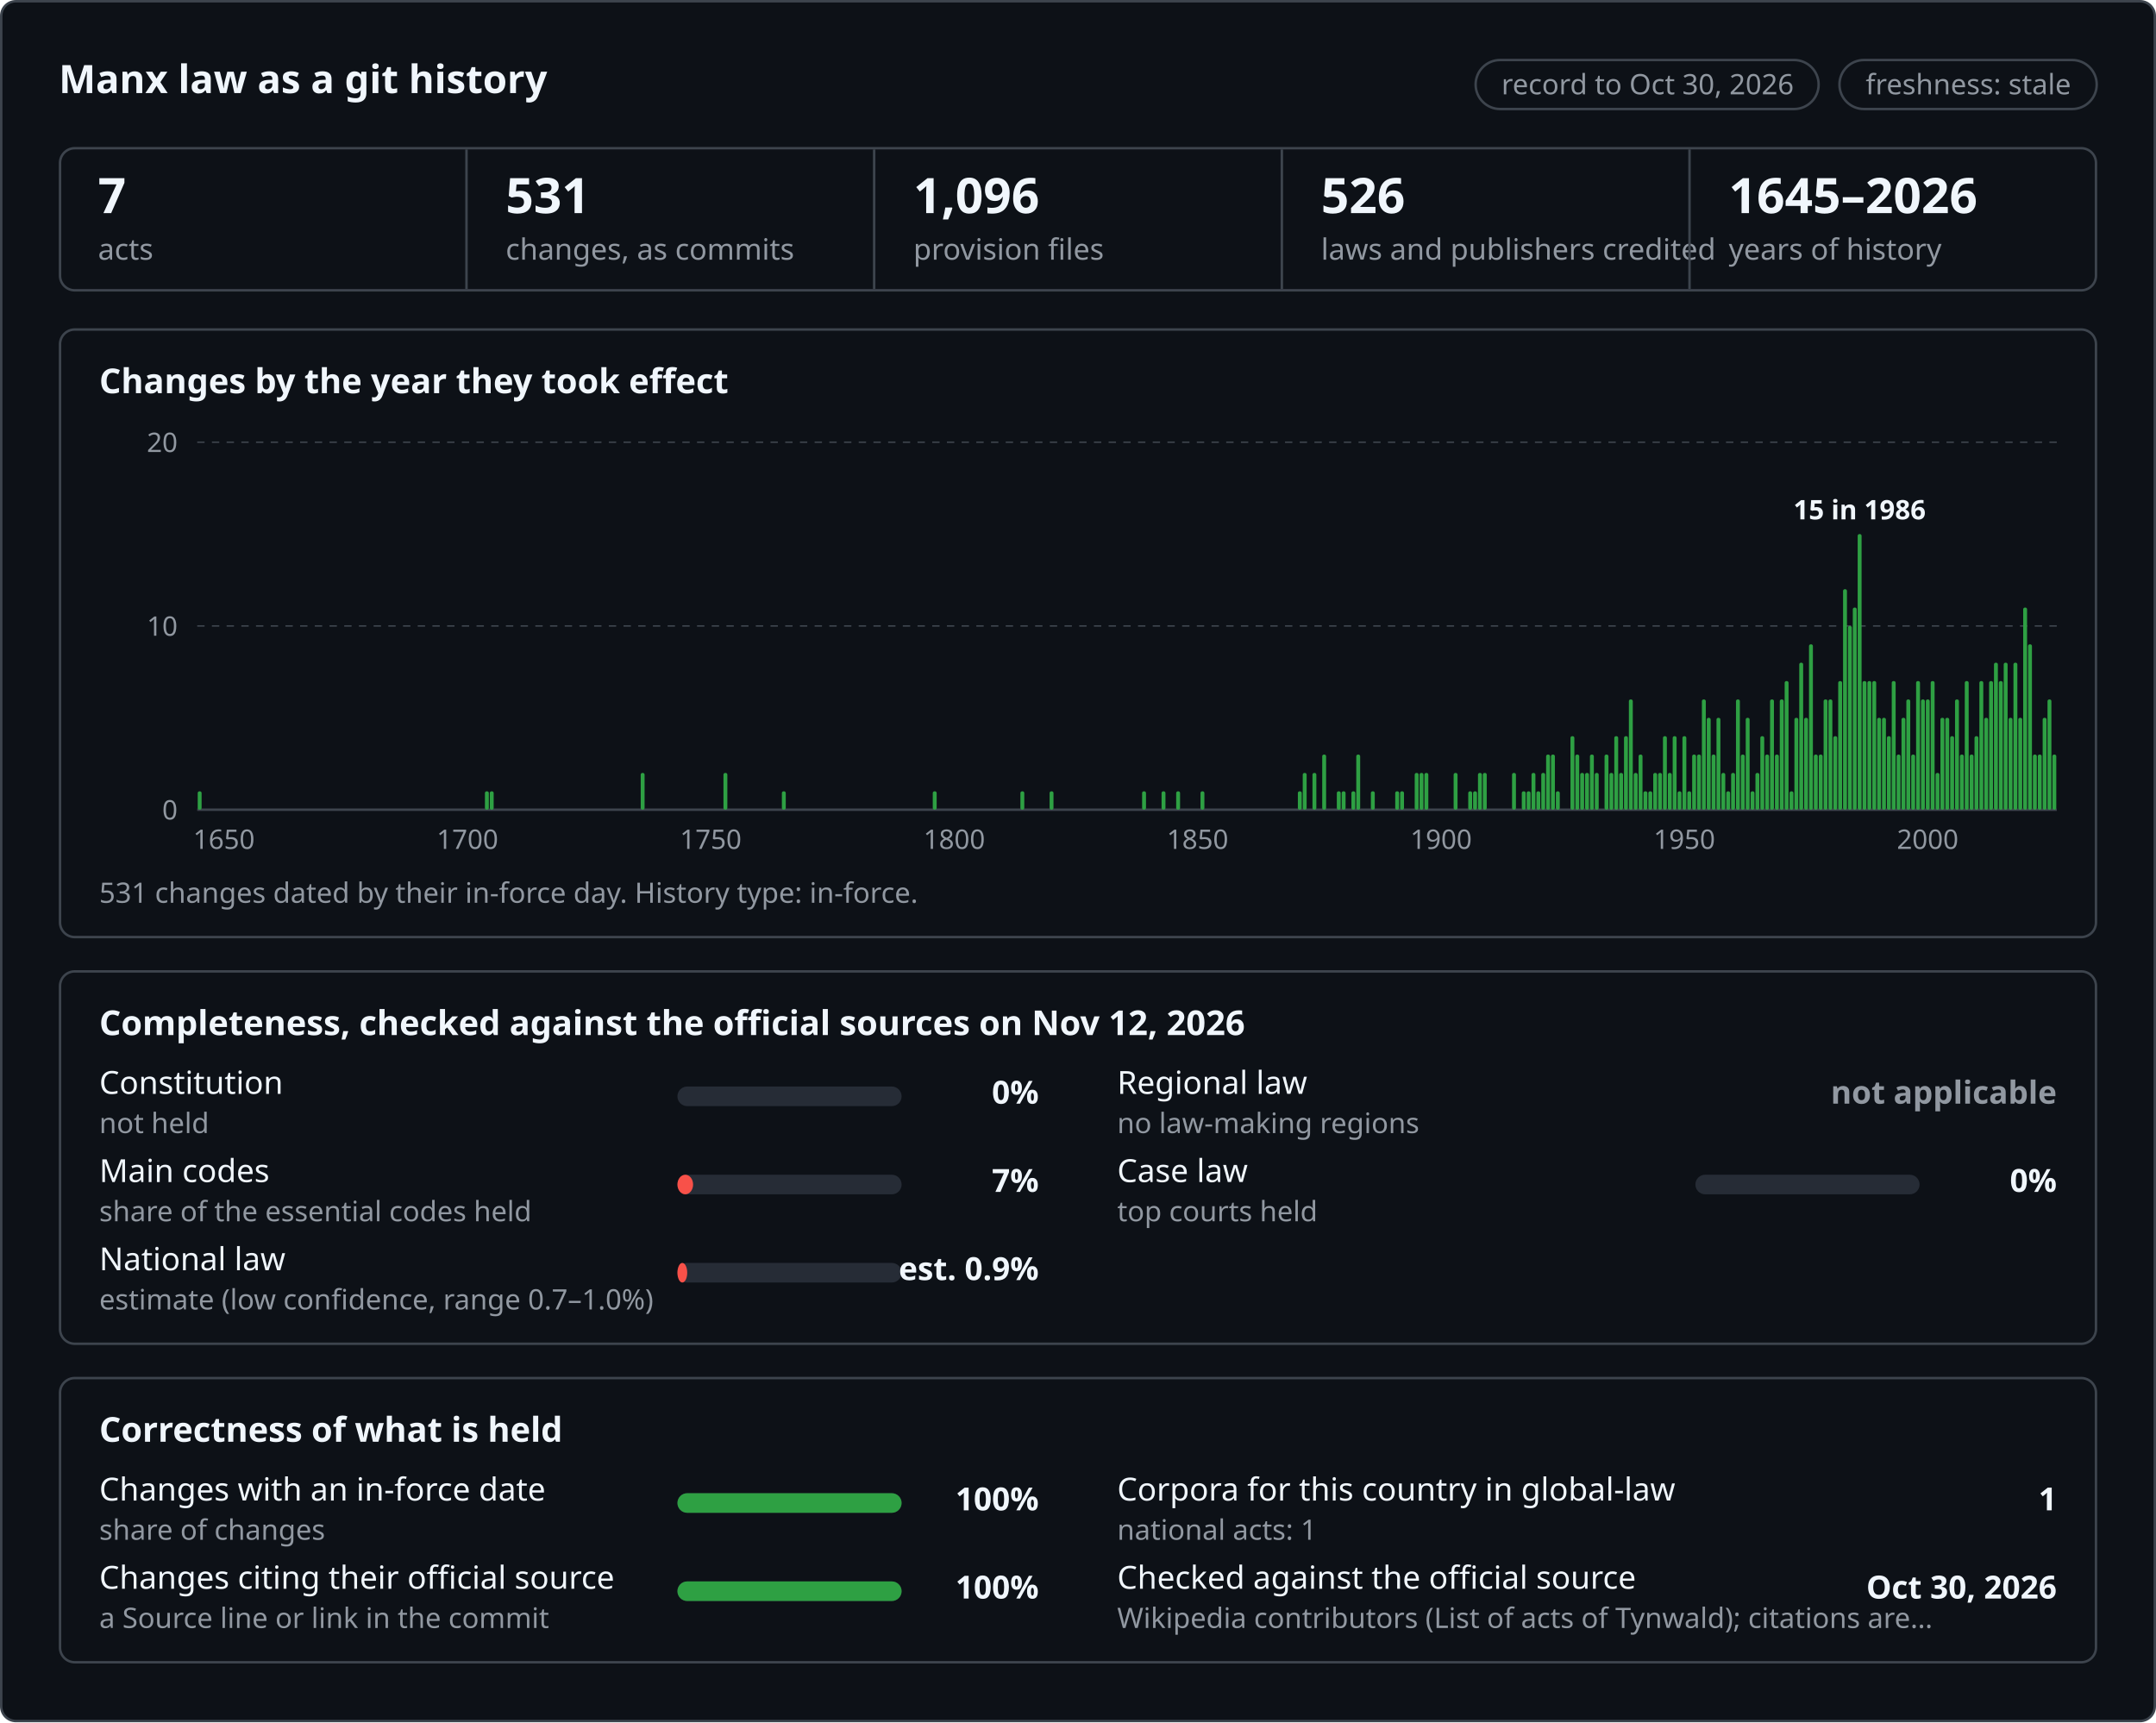
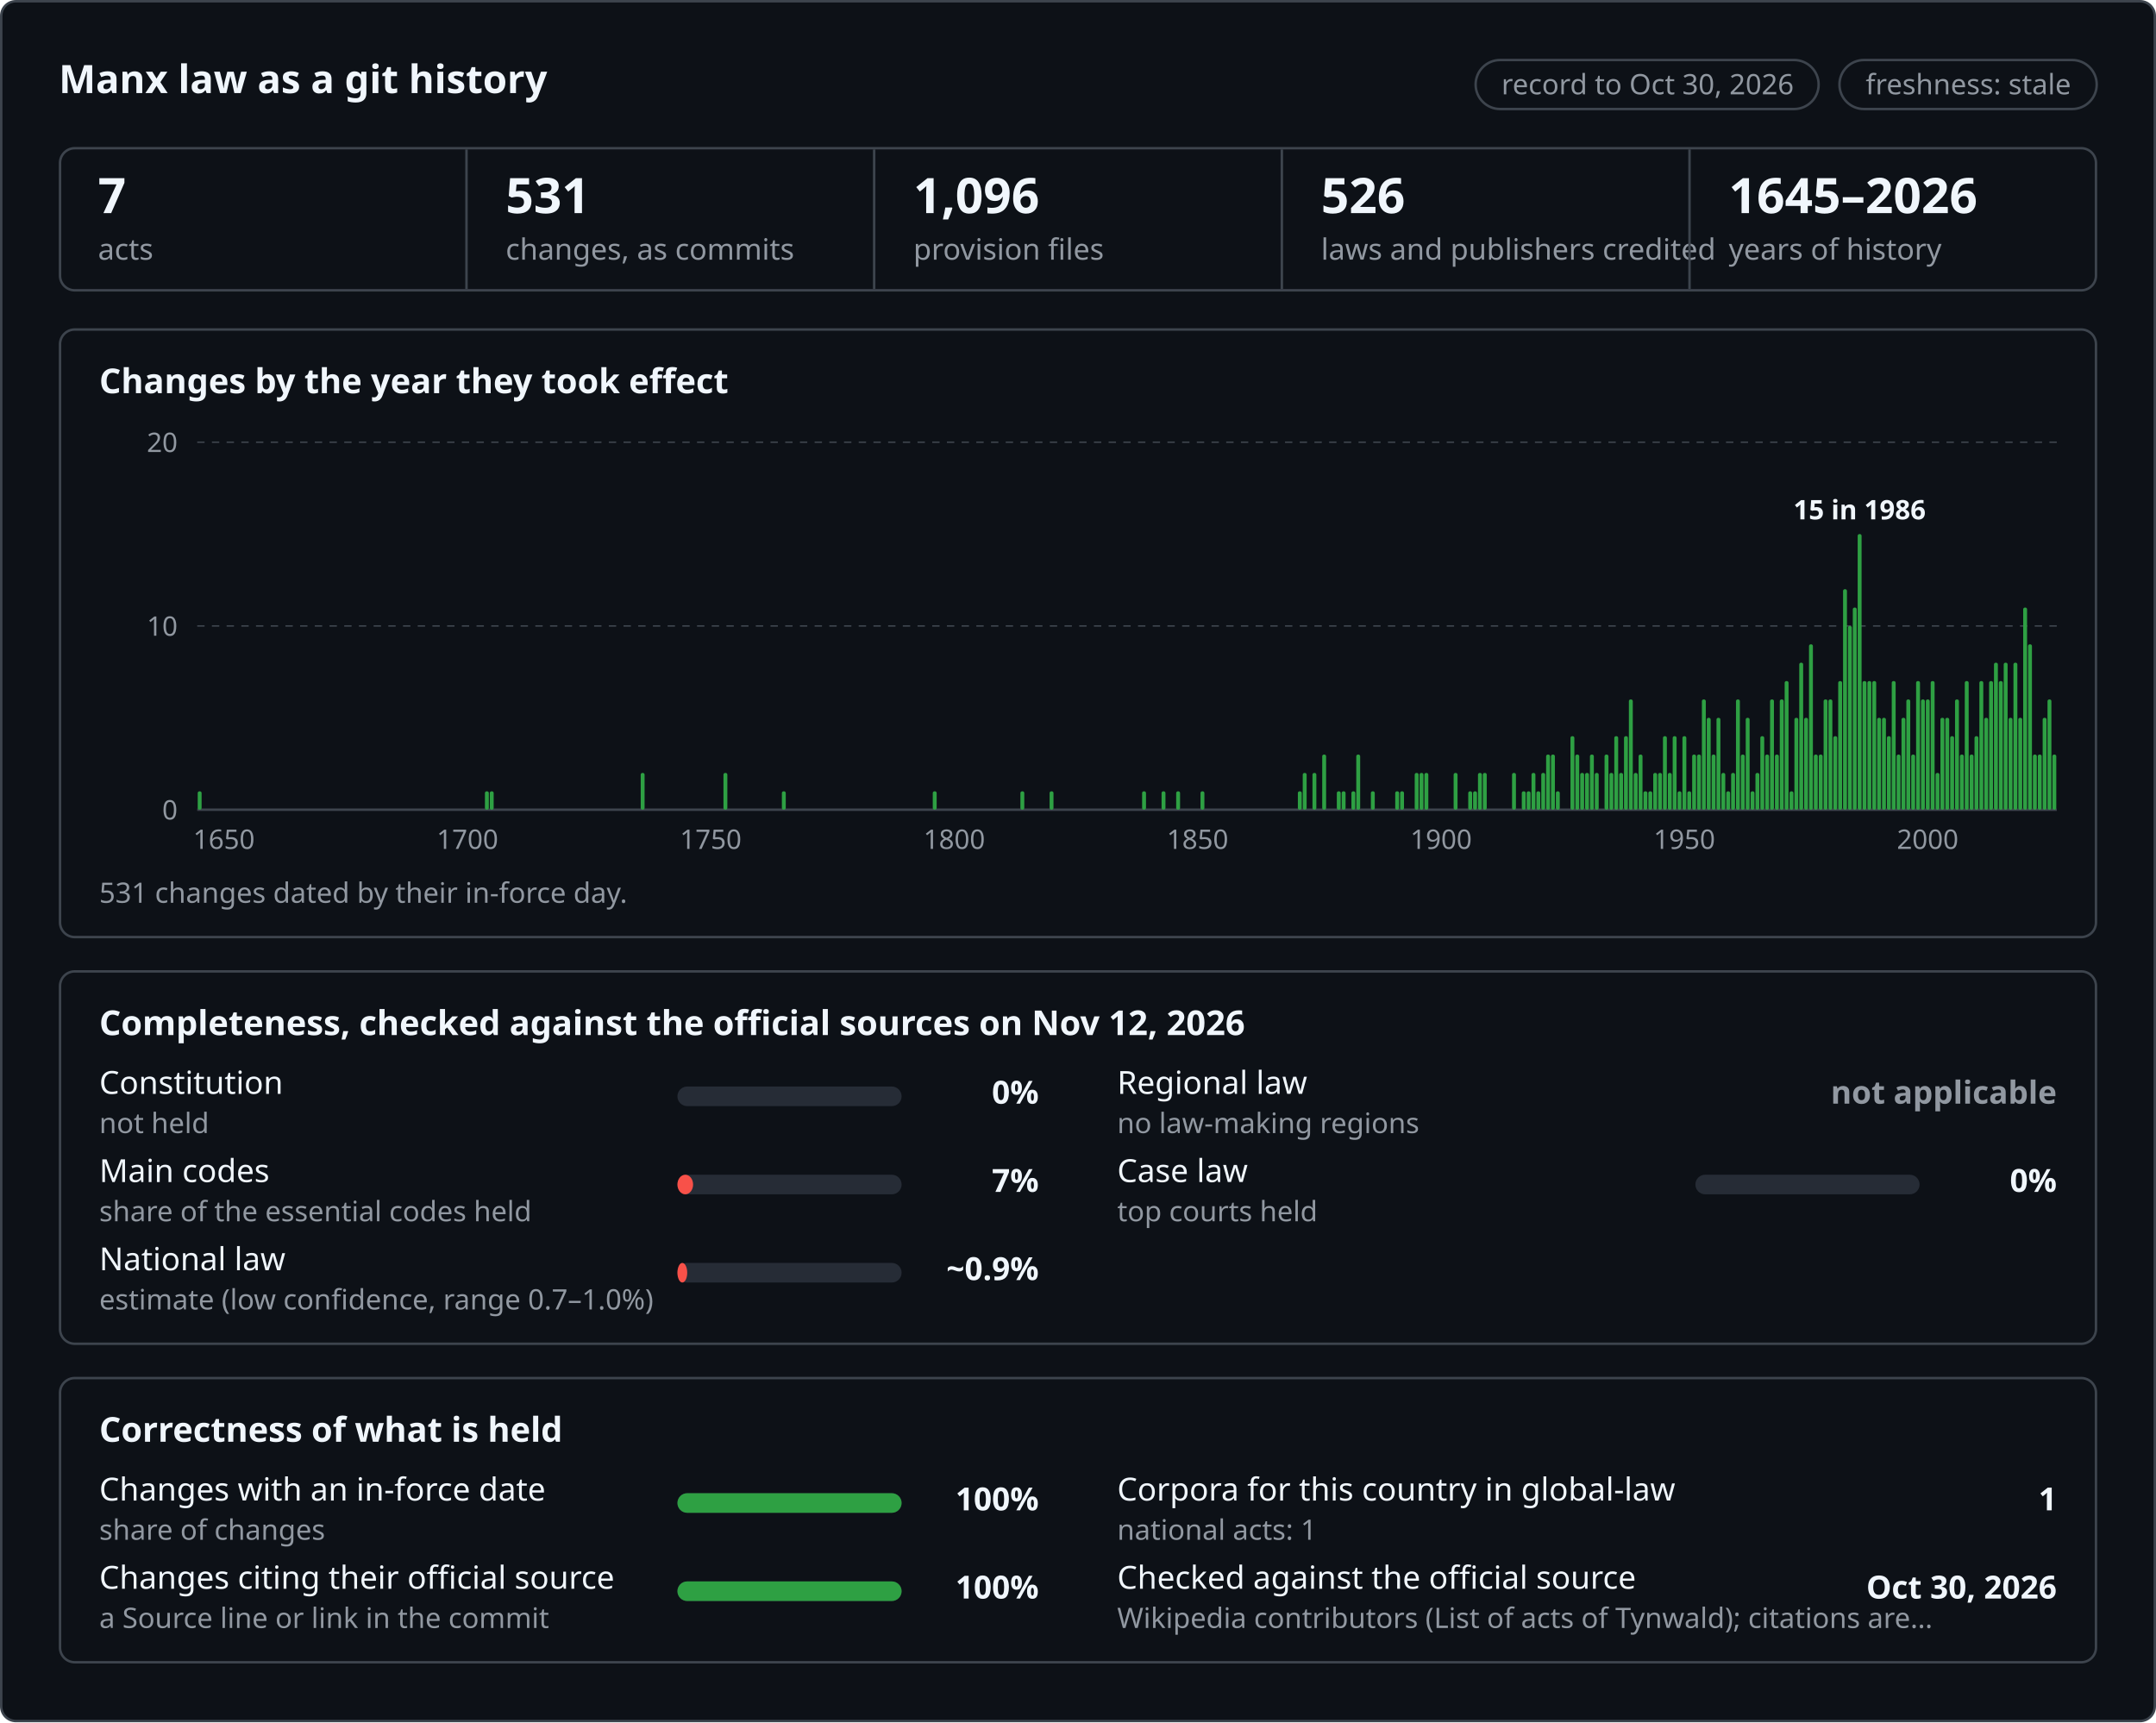
<svg xmlns="http://www.w3.org/2000/svg" width="880" height="703" viewBox="0 0 880 703" font-family="-apple-system,BlinkMacSystemFont,Segoe UI,Noto Sans,Helvetica,Arial,sans-serif">
  <rect x="0.5" y="0.5" width="879" height="702" rx="6" fill="#0d1117" stroke="#3d444d" />
  <text x="24" y="38" font-size="16" font-weight="600" fill="#f0f6fc">Manx law as a git history</text>
  <rect x="602.3" y="24.5" width="140" height="20" rx="10" fill="none" stroke="#3d444d" />
  <text x="672.5" y="38.5" font-size="11.5" font-weight="500" text-anchor="middle" fill="#9198a1">record to Oct 30, 2026</text>
  <rect x="750.8" y="24.5" width="105" height="20" rx="10" fill="none" stroke="#3d444d" />
  <text x="803.4" y="38.5" font-size="11.5" font-weight="500" text-anchor="middle" fill="#9198a1">freshness: stale</text>
  <rect x="24.5" y="60.5" width="831" height="58" rx="6" fill="#0d1117" stroke="#3d444d" />
  <text x="40.0" y="87" font-size="20" font-weight="600" fill="#f0f6fc">7</text>
  <text x="40.0" y="106" font-size="12" fill="#9198a1">acts</text>
  <line x1="190.4" y1="61" x2="190.4" y2="118" stroke="#3d444d" />
  <text x="206.4" y="87" font-size="20" font-weight="600" fill="#f0f6fc">531</text>
  <text x="206.4" y="106" font-size="12" fill="#9198a1">changes, as commits</text>
  <line x1="356.8" y1="61" x2="356.8" y2="118" stroke="#3d444d" />
  <text x="372.8" y="87" font-size="20" font-weight="600" fill="#f0f6fc">1,096</text>
  <text x="372.8" y="106" font-size="12" fill="#9198a1">provision files</text>
  <line x1="523.2" y1="61" x2="523.2" y2="118" stroke="#3d444d" />
  <text x="539.2" y="87" font-size="20" font-weight="600" fill="#f0f6fc">526</text>
  <text x="539.2" y="106" font-size="12" fill="#9198a1" textLength="142" lengthAdjust="spacingAndGlyphs">laws and publishers credited</text>
  <line x1="689.6" y1="61" x2="689.6" y2="118" stroke="#3d444d" />
  <text x="705.6" y="87" font-size="20" font-weight="600" fill="#f0f6fc">1645–2026</text>
  <text x="705.6" y="106" font-size="12" fill="#9198a1">years of history</text>
  <rect x="24.5" y="134.5" width="831" height="248" rx="6" fill="#0d1117" stroke="#3d444d" />
  <text x="40.5" y="160.5" font-size="14" font-weight="600" fill="#f0f6fc">Changes by the year they took effect</text>
  <line x1="80.5" y1="330.5" x2="839.5" y2="330.5" stroke="#3d444d" stroke-width="1" />
  <text x="72.5" y="334.5" font-size="11" text-anchor="end" fill="#9198a1">0</text>
  <line x1="80.5" y1="255.5" x2="839.5" y2="255.5" stroke="#3d444d" stroke-width="0.6" stroke-dasharray="3 3" />
  <text x="72.5" y="259.5" font-size="11" text-anchor="end" fill="#9198a1">10</text>
  <line x1="80.5" y1="180.5" x2="839.5" y2="180.5" stroke="#3d444d" stroke-width="0.6" stroke-dasharray="3 3" />
  <text x="72.5" y="184.5" font-size="11" text-anchor="end" fill="#9198a1">20</text>
  <rect x="80.70" y="323.0" width="1.59" height="7.5" rx="0.7" fill="#2ea043" />
  <text x="91.4" y="346.5" font-size="11" text-anchor="middle" fill="#9198a1">1650</text>
  <text x="190.8" y="346.5" font-size="11" text-anchor="middle" fill="#9198a1">1700</text>
  <rect x="197.93" y="323.0" width="1.59" height="7.5" rx="0.7" fill="#2ea043" />
  <rect x="199.91" y="323.0" width="1.59" height="7.5" rx="0.7" fill="#2ea043" />
  <rect x="261.51" y="315.5" width="1.59" height="15.0" rx="0.7" fill="#2ea043" />
  <text x="290.1" y="346.5" font-size="11" text-anchor="middle" fill="#9198a1">1750</text>
  <rect x="295.29" y="315.5" width="1.59" height="15.0" rx="0.7" fill="#2ea043" />
  <rect x="319.13" y="323.0" width="1.59" height="7.5" rx="0.7" fill="#2ea043" />
  <rect x="380.72" y="323.0" width="1.59" height="7.5" rx="0.7" fill="#2ea043" />
  <text x="389.5" y="346.5" font-size="11" text-anchor="middle" fill="#9198a1">1800</text>
  <rect x="416.49" y="323.0" width="1.59" height="7.5" rx="0.7" fill="#2ea043" />
  <rect x="428.41" y="323.0" width="1.59" height="7.5" rx="0.7" fill="#2ea043" />
  <rect x="466.16" y="323.0" width="1.59" height="7.5" rx="0.7" fill="#2ea043" />
  <rect x="474.11" y="323.0" width="1.59" height="7.5" rx="0.7" fill="#2ea043" />
  <rect x="480.07" y="323.0" width="1.59" height="7.5" rx="0.7" fill="#2ea043" />
  <text x="488.8" y="346.5" font-size="11" text-anchor="middle" fill="#9198a1">1850</text>
  <rect x="490.00" y="323.0" width="1.59" height="7.5" rx="0.7" fill="#2ea043" />
  <rect x="529.74" y="323.0" width="1.59" height="7.5" rx="0.7" fill="#2ea043" />
  <rect x="531.73" y="315.5" width="1.59" height="15.0" rx="0.7" fill="#2ea043" />
  <rect x="535.70" y="315.5" width="1.59" height="15.0" rx="0.7" fill="#2ea043" />
  <rect x="539.68" y="308.0" width="1.59" height="22.5" rx="0.7" fill="#2ea043" />
  <rect x="545.64" y="323.0" width="1.59" height="7.5" rx="0.7" fill="#2ea043" />
  <rect x="547.62" y="323.0" width="1.59" height="7.5" rx="0.7" fill="#2ea043" />
  <rect x="551.60" y="323.0" width="1.59" height="7.5" rx="0.7" fill="#2ea043" />
  <rect x="553.58" y="308.0" width="1.59" height="22.5" rx="0.7" fill="#2ea043" />
  <rect x="559.54" y="323.0" width="1.59" height="7.5" rx="0.7" fill="#2ea043" />
  <rect x="569.48" y="323.0" width="1.59" height="7.5" rx="0.7" fill="#2ea043" />
  <rect x="571.47" y="323.0" width="1.59" height="7.5" rx="0.7" fill="#2ea043" />
  <rect x="577.43" y="315.5" width="1.59" height="15.0" rx="0.7" fill="#2ea043" />
  <rect x="579.41" y="315.5" width="1.59" height="15.0" rx="0.7" fill="#2ea043" />
  <rect x="581.40" y="315.5" width="1.59" height="15.0" rx="0.7" fill="#2ea043" />
  <text x="588.2" y="346.5" font-size="11" text-anchor="middle" fill="#9198a1">1900</text>
  <rect x="593.32" y="315.5" width="1.59" height="15.0" rx="0.7" fill="#2ea043" />
  <rect x="599.28" y="323.0" width="1.59" height="7.5" rx="0.7" fill="#2ea043" />
  <rect x="601.27" y="323.0" width="1.59" height="7.5" rx="0.7" fill="#2ea043" />
  <rect x="603.26" y="315.5" width="1.59" height="15.0" rx="0.7" fill="#2ea043" />
  <rect x="605.24" y="315.5" width="1.59" height="15.0" rx="0.7" fill="#2ea043" />
  <rect x="617.16" y="315.5" width="1.59" height="15.0" rx="0.7" fill="#2ea043" />
  <rect x="621.14" y="323.0" width="1.59" height="7.5" rx="0.7" fill="#2ea043" />
  <rect x="623.13" y="323.0" width="1.59" height="7.5" rx="0.7" fill="#2ea043" />
  <rect x="625.11" y="315.5" width="1.59" height="15.0" rx="0.7" fill="#2ea043" />
  <rect x="627.10" y="323.0" width="1.59" height="7.5" rx="0.7" fill="#2ea043" />
  <rect x="629.09" y="315.5" width="1.59" height="15.0" rx="0.7" fill="#2ea043" />
  <rect x="631.07" y="308.0" width="1.59" height="22.5" rx="0.7" fill="#2ea043" />
  <rect x="633.06" y="308.0" width="1.59" height="22.5" rx="0.7" fill="#2ea043" />
  <rect x="635.05" y="323.0" width="1.59" height="7.5" rx="0.7" fill="#2ea043" />
  <rect x="641.01" y="300.5" width="1.59" height="30.0" rx="0.7" fill="#2ea043" />
  <rect x="642.99" y="308.0" width="1.59" height="22.5" rx="0.7" fill="#2ea043" />
  <rect x="644.98" y="315.5" width="1.59" height="15.0" rx="0.7" fill="#2ea043" />
  <rect x="646.97" y="315.5" width="1.59" height="15.0" rx="0.7" fill="#2ea043" />
  <rect x="648.96" y="308.0" width="1.59" height="22.5" rx="0.7" fill="#2ea043" />
  <rect x="650.94" y="315.5" width="1.59" height="15.0" rx="0.7" fill="#2ea043" />
  <rect x="654.92" y="308.0" width="1.59" height="22.5" rx="0.7" fill="#2ea043" />
  <rect x="656.90" y="315.5" width="1.59" height="15.0" rx="0.7" fill="#2ea043" />
  <rect x="658.89" y="300.5" width="1.59" height="30.0" rx="0.7" fill="#2ea043" />
  <rect x="660.88" y="315.5" width="1.59" height="15.0" rx="0.7" fill="#2ea043" />
  <rect x="662.86" y="300.5" width="1.59" height="30.0" rx="0.7" fill="#2ea043" />
  <rect x="664.85" y="285.5" width="1.59" height="45.0" rx="0.7" fill="#2ea043" />
  <rect x="666.84" y="315.5" width="1.59" height="15.0" rx="0.7" fill="#2ea043" />
  <rect x="668.82" y="308.0" width="1.59" height="22.5" rx="0.7" fill="#2ea043" />
  <rect x="670.81" y="323.0" width="1.59" height="7.5" rx="0.7" fill="#2ea043" />
  <rect x="672.80" y="323.0" width="1.59" height="7.5" rx="0.7" fill="#2ea043" />
  <rect x="674.79" y="315.5" width="1.59" height="15.0" rx="0.7" fill="#2ea043" />
  <rect x="676.77" y="315.5" width="1.59" height="15.0" rx="0.7" fill="#2ea043" />
  <rect x="678.76" y="300.5" width="1.59" height="30.0" rx="0.7" fill="#2ea043" />
  <rect x="680.75" y="315.5" width="1.59" height="15.0" rx="0.7" fill="#2ea043" />
  <rect x="682.73" y="300.5" width="1.59" height="30.0" rx="0.7" fill="#2ea043" />
  <rect x="684.72" y="323.0" width="1.59" height="7.5" rx="0.7" fill="#2ea043" />
  <rect x="686.71" y="300.5" width="1.59" height="30.0" rx="0.7" fill="#2ea043" />
  <text x="687.5" y="346.5" font-size="11" text-anchor="middle" fill="#9198a1">1950</text>
  <rect x="688.69" y="323.0" width="1.59" height="7.5" rx="0.7" fill="#2ea043" />
  <rect x="690.68" y="308.0" width="1.59" height="22.5" rx="0.7" fill="#2ea043" />
  <rect x="692.67" y="308.0" width="1.59" height="22.5" rx="0.7" fill="#2ea043" />
  <rect x="694.65" y="285.5" width="1.59" height="45.0" rx="0.7" fill="#2ea043" />
  <rect x="696.64" y="293.0" width="1.59" height="37.5" rx="0.7" fill="#2ea043" />
  <rect x="698.63" y="308.0" width="1.59" height="22.5" rx="0.7" fill="#2ea043" />
  <rect x="700.61" y="293.0" width="1.59" height="37.5" rx="0.7" fill="#2ea043" />
  <rect x="702.60" y="315.5" width="1.59" height="15.0" rx="0.7" fill="#2ea043" />
  <rect x="704.59" y="323.0" width="1.59" height="7.5" rx="0.7" fill="#2ea043" />
  <rect x="706.58" y="315.5" width="1.59" height="15.0" rx="0.7" fill="#2ea043" />
  <rect x="708.56" y="285.5" width="1.59" height="45.0" rx="0.7" fill="#2ea043" />
  <rect x="710.55" y="308.0" width="1.59" height="22.5" rx="0.7" fill="#2ea043" />
  <rect x="712.54" y="293.0" width="1.59" height="37.5" rx="0.7" fill="#2ea043" />
  <rect x="714.52" y="323.0" width="1.59" height="7.5" rx="0.7" fill="#2ea043" />
  <rect x="716.51" y="315.5" width="1.59" height="15.0" rx="0.7" fill="#2ea043" />
  <rect x="718.50" y="300.5" width="1.59" height="30.0" rx="0.7" fill="#2ea043" />
  <rect x="720.48" y="308.0" width="1.59" height="22.5" rx="0.7" fill="#2ea043" />
  <rect x="722.47" y="285.5" width="1.59" height="45.0" rx="0.7" fill="#2ea043" />
  <rect x="724.46" y="308.0" width="1.59" height="22.5" rx="0.7" fill="#2ea043" />
  <rect x="726.44" y="285.5" width="1.59" height="45.0" rx="0.7" fill="#2ea043" />
  <rect x="728.43" y="278.0" width="1.59" height="52.5" rx="0.7" fill="#2ea043" />
  <rect x="730.42" y="323.0" width="1.59" height="7.5" rx="0.7" fill="#2ea043" />
  <rect x="732.41" y="293.0" width="1.59" height="37.5" rx="0.7" fill="#2ea043" />
  <rect x="734.39" y="270.5" width="1.59" height="60.0" rx="0.7" fill="#2ea043" />
  <rect x="736.38" y="293.0" width="1.59" height="37.5" rx="0.7" fill="#2ea043" />
  <rect x="738.37" y="263.0" width="1.59" height="67.5" rx="0.7" fill="#2ea043" />
  <rect x="740.35" y="308.0" width="1.59" height="22.5" rx="0.7" fill="#2ea043" />
  <rect x="742.34" y="308.0" width="1.59" height="22.5" rx="0.7" fill="#2ea043" />
  <rect x="744.33" y="285.5" width="1.59" height="45.0" rx="0.7" fill="#2ea043" />
  <rect x="746.31" y="285.5" width="1.59" height="45.0" rx="0.7" fill="#2ea043" />
  <rect x="748.30" y="300.5" width="1.59" height="30.0" rx="0.7" fill="#2ea043" />
  <rect x="750.29" y="278.0" width="1.59" height="52.5" rx="0.7" fill="#2ea043" />
  <rect x="752.27" y="240.5" width="1.59" height="90.0" rx="0.7" fill="#2ea043" />
  <rect x="754.26" y="255.5" width="1.59" height="75.0" rx="0.7" fill="#2ea043" />
  <rect x="756.25" y="248.0" width="1.59" height="82.5" rx="0.7" fill="#2ea043" />
  <rect x="758.24" y="218.0" width="1.59" height="112.5" rx="0.7" fill="#2ea043" />
  <text x="759.0" y="212.0" font-size="11" font-weight="600" text-anchor="middle" fill="#f0f6fc">15 in 1986</text>
  <rect x="760.22" y="278.0" width="1.59" height="52.5" rx="0.7" fill="#2ea043" />
  <rect x="762.21" y="278.0" width="1.59" height="52.5" rx="0.7" fill="#2ea043" />
  <rect x="764.20" y="278.0" width="1.59" height="52.5" rx="0.7" fill="#2ea043" />
  <rect x="766.18" y="293.0" width="1.59" height="37.5" rx="0.7" fill="#2ea043" />
  <rect x="768.17" y="293.0" width="1.59" height="37.5" rx="0.7" fill="#2ea043" />
  <rect x="770.16" y="300.5" width="1.59" height="30.0" rx="0.7" fill="#2ea043" />
  <rect x="772.14" y="278.0" width="1.59" height="52.5" rx="0.7" fill="#2ea043" />
  <rect x="774.13" y="308.0" width="1.59" height="22.5" rx="0.7" fill="#2ea043" />
  <rect x="776.12" y="293.0" width="1.59" height="37.5" rx="0.7" fill="#2ea043" />
  <rect x="778.10" y="285.5" width="1.59" height="45.0" rx="0.7" fill="#2ea043" />
  <rect x="780.09" y="308.0" width="1.59" height="22.5" rx="0.7" fill="#2ea043" />
  <rect x="782.08" y="278.0" width="1.59" height="52.5" rx="0.7" fill="#2ea043" />
  <rect x="784.07" y="285.5" width="1.59" height="45.0" rx="0.7" fill="#2ea043" />
  <rect x="786.05" y="285.5" width="1.59" height="45.0" rx="0.7" fill="#2ea043" />
  <text x="786.8" y="346.5" font-size="11" text-anchor="middle" fill="#9198a1">2000</text>
  <rect x="788.04" y="278.0" width="1.59" height="52.5" rx="0.7" fill="#2ea043" />
  <rect x="790.03" y="315.5" width="1.59" height="15.0" rx="0.7" fill="#2ea043" />
  <rect x="792.01" y="293.0" width="1.59" height="37.5" rx="0.7" fill="#2ea043" />
  <rect x="794.00" y="293.0" width="1.59" height="37.5" rx="0.7" fill="#2ea043" />
  <rect x="795.99" y="300.5" width="1.59" height="30.0" rx="0.7" fill="#2ea043" />
  <rect x="797.97" y="285.5" width="1.59" height="45.0" rx="0.7" fill="#2ea043" />
  <rect x="799.96" y="308.0" width="1.59" height="22.5" rx="0.7" fill="#2ea043" />
  <rect x="801.95" y="278.0" width="1.59" height="52.5" rx="0.7" fill="#2ea043" />
  <rect x="803.93" y="308.0" width="1.59" height="22.5" rx="0.7" fill="#2ea043" />
  <rect x="805.92" y="300.5" width="1.59" height="30.0" rx="0.7" fill="#2ea043" />
  <rect x="807.91" y="278.0" width="1.59" height="52.5" rx="0.7" fill="#2ea043" />
  <rect x="809.90" y="293.0" width="1.59" height="37.5" rx="0.7" fill="#2ea043" />
  <rect x="811.88" y="278.0" width="1.59" height="52.5" rx="0.7" fill="#2ea043" />
  <rect x="813.87" y="270.5" width="1.59" height="60.0" rx="0.7" fill="#2ea043" />
  <rect x="815.86" y="278.0" width="1.59" height="52.5" rx="0.7" fill="#2ea043" />
  <rect x="817.84" y="270.5" width="1.59" height="60.0" rx="0.7" fill="#2ea043" />
  <rect x="819.83" y="293.0" width="1.59" height="37.5" rx="0.7" fill="#2ea043" />
  <rect x="821.82" y="270.5" width="1.59" height="60.0" rx="0.7" fill="#2ea043" />
  <rect x="823.80" y="293.0" width="1.59" height="37.5" rx="0.7" fill="#2ea043" />
  <rect x="825.79" y="248.0" width="1.59" height="82.5" rx="0.7" fill="#2ea043" />
  <rect x="827.78" y="263.0" width="1.59" height="67.5" rx="0.7" fill="#2ea043" />
  <rect x="829.76" y="308.0" width="1.59" height="22.5" rx="0.7" fill="#2ea043" />
  <rect x="831.75" y="308.0" width="1.59" height="22.5" rx="0.7" fill="#2ea043" />
  <rect x="833.74" y="293.0" width="1.59" height="37.5" rx="0.7" fill="#2ea043" />
  <rect x="835.72" y="285.5" width="1.59" height="45.0" rx="0.7" fill="#2ea043" />
  <rect x="837.71" y="308.0" width="1.59" height="22.5" rx="0.7" fill="#2ea043" />
-   <text x="40.5" y="368.5" font-size="11.5" fill="#9198a1">531 changes dated by their in-force day. History type: in-force.</text>
+   <text x="40.5" y="368.5" font-size="11.5" fill="#9198a1">531 changes dated by their in-force day.</text>
  <rect x="24.5" y="396.5" width="831" height="152" rx="6" fill="#0d1117" stroke="#3d444d" />
  <text x="40.5" y="422.5" font-size="14" font-weight="600" fill="#f0f6fc">Completeness, checked against the official sources on Nov 12, 2026</text>
  <text x="40.5" y="446.5" font-size="13" fill="#f0f6fc">Constitution</text>
  <text x="40.5" y="462.5" font-size="11.5" fill="#9198a1">not held</text>
  <g>
    <rect x="276.5" y="443.5" width="91.5" height="8" rx="4" fill="#262c36" />
  </g>
  <text x="424.0" y="450.5" font-size="13" font-weight="600" text-anchor="end" fill="#f0f6fc">0%</text>
  <text x="40.5" y="482.5" font-size="13" fill="#f0f6fc">Main codes</text>
  <text x="40.5" y="498.5" font-size="11.5" fill="#9198a1">share of the essential codes held</text>
  <g>
    <rect x="276.5" y="479.5" width="91.5" height="8" rx="4" fill="#262c36" />
    <rect x="276.5" y="479.5" width="6.4" height="8" rx="4" fill="#f85149" />
  </g>
  <text x="424.0" y="486.5" font-size="13" font-weight="600" text-anchor="end" fill="#f0f6fc">7%</text>
  <text x="40.5" y="518.5" font-size="13" fill="#f0f6fc">National law</text>
  <text x="40.5" y="534.5" font-size="11.5" fill="#9198a1">estimate (low confidence, range 0.7–1.0%)</text>
  <g>
    <rect x="276.5" y="515.5" width="91.5" height="8" rx="4" fill="#262c36" />
    <rect x="276.5" y="515.5" width="4.0" height="8" rx="4" fill="#f85149" />
  </g>
-   <text x="424.0" y="522.5" font-size="13" font-weight="600" text-anchor="end" fill="#f0f6fc">est. 0.9%</text>
+   <text x="424.0" y="522.5" font-size="13" font-weight="600" text-anchor="end" fill="#f0f6fc">~0.9%</text>
  <text x="456.0" y="446.5" font-size="13" fill="#f0f6fc">Regional law</text>
  <text x="456.0" y="462.5" font-size="11.5" fill="#9198a1">no law-making regions</text>
  <text x="839.5" y="450.5" font-size="13" font-weight="600" text-anchor="end" fill="#9198a1">not applicable</text>
  <text x="456.0" y="482.5" font-size="13" fill="#f0f6fc">Case law</text>
  <text x="456.0" y="498.5" font-size="11.5" fill="#9198a1">top courts held</text>
  <g>
    <rect x="692.0" y="479.5" width="91.5" height="8" rx="4" fill="#262c36" />
  </g>
  <text x="839.5" y="486.5" font-size="13" font-weight="600" text-anchor="end" fill="#f0f6fc">0%</text>
  <rect x="24.5" y="562.5" width="831" height="116" rx="6" fill="#0d1117" stroke="#3d444d" />
  <text x="40.5" y="588.5" font-size="14" font-weight="600" fill="#f0f6fc">Correctness of what is held</text>
  <text x="40.5" y="612.5" font-size="13" fill="#f0f6fc">Changes with an in-force date</text>
  <text x="40.5" y="628.5" font-size="11.5" fill="#9198a1">share of changes</text>
  <g>
    <rect x="276.5" y="609.5" width="91.5" height="8" rx="4" fill="#262c36" />
    <rect x="276.5" y="609.5" width="91.5" height="8" rx="4" fill="#2ea043" />
  </g>
  <text x="424.0" y="616.5" font-size="13" font-weight="600" text-anchor="end" fill="#f0f6fc">100%</text>
  <text x="40.5" y="648.5" font-size="13" fill="#f0f6fc">Changes citing their official source</text>
  <text x="40.5" y="664.5" font-size="11.5" fill="#9198a1">a Source line or link in the commit</text>
  <g>
    <rect x="276.5" y="645.5" width="91.5" height="8" rx="4" fill="#262c36" />
    <rect x="276.5" y="645.5" width="91.5" height="8" rx="4" fill="#2ea043" />
  </g>
  <text x="424.0" y="652.5" font-size="13" font-weight="600" text-anchor="end" fill="#f0f6fc">100%</text>
  <text x="456.0" y="612.5" font-size="13" fill="#f0f6fc">Corpora for this country in global-law</text>
  <text x="456.0" y="628.5" font-size="11.5" fill="#9198a1">national acts: 1</text>
  <text x="839.5" y="616.5" font-size="13" font-weight="600" text-anchor="end" fill="#f0f6fc">1</text>
  <text x="456.0" y="648.5" font-size="13" fill="#f0f6fc">Checked against the official source</text>
  <text x="456.0" y="664.5" font-size="11.5" fill="#9198a1">Wikipedia contributors (List of acts of Tynwald); citations are…</text>
  <text x="839.5" y="652.5" font-size="13" font-weight="600" text-anchor="end" fill="#f0f6fc">Oct 30, 2026</text>
</svg>
